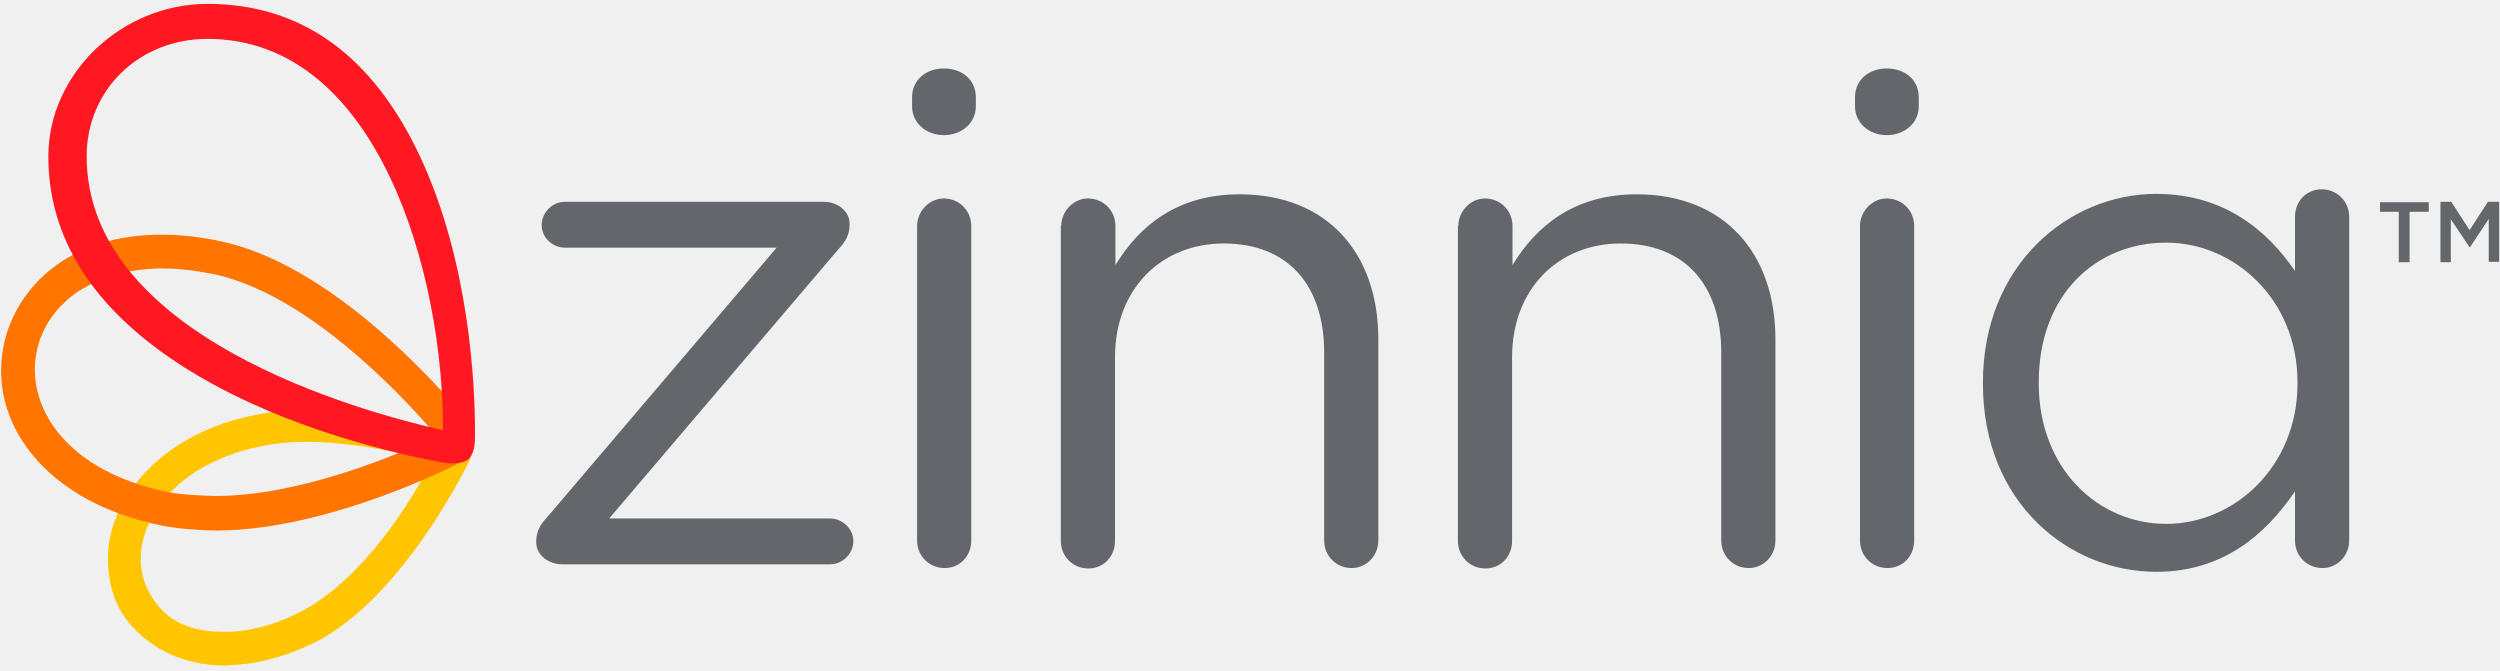
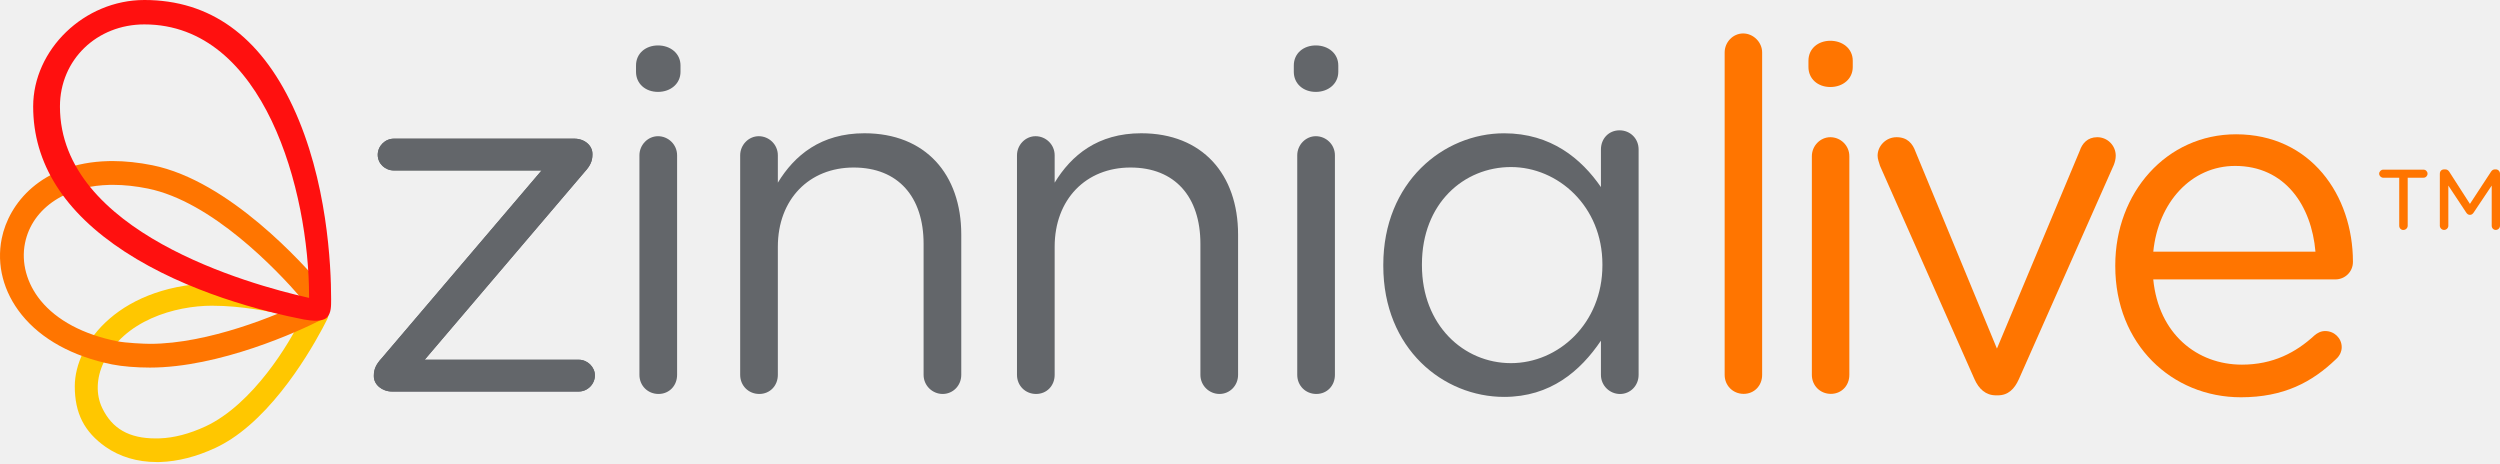
- <svg xmlns="http://www.w3.org/2000/svg" width="100%" height="100%" preserveAspectRatio="none" viewBox="0 0 600 161" fill="none">
-   <g clip-path="url(#clip0_1170_69187)">
-     <path d="M54.099 159.732C47.499 159.732 41.399 157.932 36.499 154.532C29.199 149.432 25.899 142.932 25.899 133.732C25.899 119.032 41.299 98.232 75.599 98.232C82.899 98.232 93.299 102.532 93.399 102.632H93.499H93.599C93.699 102.632 108.199 106.632 108.199 106.632L112.799 105.332C112.799 105.332 113.499 108.932 112.699 110.532C109.299 117.332 96.799 140.532 79.799 151.732C77.899 152.932 76.099 154.032 74.199 154.832C67.699 157.832 61.399 159.432 55.299 159.632C54.899 159.632 54.499 159.732 54.099 159.732ZM73.199 106.032C60.299 106.032 42.699 111.132 35.799 125.532C33.299 130.832 33.099 136.532 35.299 141.132C38.699 148.332 44.599 151.632 53.699 151.632C54.199 151.632 54.599 151.632 55.099 151.632C59.999 151.432 65.299 150.132 70.699 147.532C87.099 139.932 99.899 118.432 103.399 110.832L103.599 110.332L102.999 110.232C101.899 110.032 100.699 109.732 99.299 109.532C92.999 108.032 83.199 106.032 73.199 106.032Z" fill="#FFC600" />
-     <path d="M38.8 126.133C25.2 123.333 14.5 117.433 7.7 109.033C1.4 101.333 -1 92.033 0.9 82.833C3.3 70.933 14.3 56.833 37.5 56.333C38 56.333 38.5 56.333 38.9 56.333C43.3 56.333 47.9 56.833 52.6 57.833C78.9 63.133 104.4 91.633 111.6 100.233C112.9 101.733 113.4 103.733 113 105.733C112.6 107.433 111.7 108.933 110.2 109.833C110 109.933 110.8 110.833 110.6 110.933C103.1 114.833 75.7 127.333 51.8 127.333C47.2 127.233 42.2 126.833 38.8 126.133ZM39.1 64.433C38.7 64.433 38.3 64.433 37.9 64.433C31.6 64.633 26 65.933 21.2 68.533C20.5 68.933 19.8 69.333 19.1 69.733C13.6 73.333 10 78.433 8.8 84.433C7.4 91.133 9.4 98.333 14.2 104.133C19.8 110.933 28.8 115.733 40.4 118.133C43.4 118.733 49.9 119.033 51.8 119.033C71.9 119.033 95.7 109.133 104.6 104.733L104.1 103.733L103.7 103.333C95.2 93.533 73 70.233 51 65.733C46.9 64.933 42.9 64.433 39.1 64.433Z" fill="#FF7500" />
-     <path d="M104.8 110.733C91 108.033 64.6 101.433 43.1 87.433C22.2 73.833 11.6 57.033 11.6 37.533C11.6 17.733 29.1 0.933 49.8 0.933C72.3 0.933 89.4 13.233 100.8 37.533C112.7 62.933 114 92.333 114 103.733C114 106.333 114 108.233 112.7 109.933C111.8 111.133 109.2 111.233 108.3 111.233C107.4 111.133 106.1 111.033 104.8 110.733ZM49.8 9.333C33.5 9.333 20.8 21.433 20.8 37.533C20.8 80.633 86 98.633 105.8 103.133L106.3 103.233V102.733C106.4 66.633 91.1 9.333 49.8 9.333Z" fill="#FF1822" />
-     <path d="M128.7 130.233V129.933C128.7 127.733 129.5 126.033 131.4 124.033L186.4 59.433H135.6C132.6 59.433 130 57.033 130 54.033C130 51.033 132.5 48.433 135.6 48.433H197.7C201.2 48.433 203.9 50.833 203.9 53.633V53.933C203.9 56.133 203.1 57.833 201.2 59.833L146.2 124.433H199.2C202.2 124.433 204.8 126.933 204.8 129.833C204.8 132.833 202.3 135.433 199.2 135.433H134.9C131.6 135.433 128.7 133.133 128.7 130.233Z" fill="#63666A" />
-     <path d="M220.101 54.233C220.101 50.733 223.001 47.633 226.501 47.633C230.201 47.633 233.101 50.533 233.101 54.233V129.733C233.101 133.433 230.401 136.333 226.701 136.333C223.001 136.333 220.101 133.433 220.101 129.733V54.233Z" fill="#63666A" />
-     <path d="M254.701 54.233C254.701 50.733 257.601 47.633 261.101 47.633C264.801 47.633 267.701 50.533 267.701 54.233V63.633C273.401 54.233 282.501 46.633 297.501 46.633C318.501 46.633 330.801 60.733 330.801 81.433V129.733C330.801 133.433 327.901 136.333 324.401 136.333C320.701 136.333 317.801 133.433 317.801 129.733V84.633C317.801 68.433 309.101 58.433 293.701 58.433C278.701 58.433 267.601 69.333 267.601 85.733V129.833C267.601 133.533 264.901 136.433 261.201 136.433C257.501 136.433 254.601 133.533 254.601 129.833V54.233H254.701Z" fill="#63666A" />
-     <path d="M350 54.233C350 50.733 352.9 47.633 356.4 47.633C360.1 47.633 363 50.533 363 54.233V63.633C368.7 54.233 377.8 46.633 392.8 46.633C413.8 46.633 426.1 60.733 426.1 81.433V129.733C426.1 133.433 423.2 136.333 419.7 136.333C416 136.333 413.1 133.433 413.1 129.733V84.633C413.1 68.433 404.4 58.433 389 58.433C374 58.433 362.9 69.333 362.9 85.733V129.833C362.9 133.533 360.2 136.433 356.5 136.433C352.8 136.433 349.9 133.533 349.9 129.833V54.233H350Z" fill="#63666A" />
-     <path d="M446.4 54.233C446.4 50.733 449.3 47.633 452.8 47.633C456.5 47.633 459.4 50.533 459.4 54.233V129.733C459.4 133.433 456.7 136.333 453 136.333C449.3 136.333 446.4 133.433 446.4 129.733V54.233Z" fill="#63666A" />
-     <path d="M563.8 129.733C563.8 133.433 560.9 136.333 557.4 136.333C553.7 136.333 550.8 133.433 550.8 129.733V117.933C543.7 128.333 533.5 137.233 517.5 137.233C496.6 137.233 475.9 120.733 475.9 92.133V91.833C475.9 63.433 496.6 46.533 517.5 46.533C533.7 46.533 544.1 55.233 550.8 65.033V52.033C550.8 48.333 553.5 45.433 557.2 45.433C560.9 45.433 563.8 48.333 563.8 52.033V129.733ZM489.3 91.733V92.033C489.3 112.533 503.6 125.733 519.9 125.733C536.1 125.733 551.4 112.133 551.4 92.033V91.733C551.4 71.733 536.1 58.233 519.9 58.233C503.1 58.233 489.3 70.633 489.3 91.733Z" fill="#63666A" />
-     <path d="M218.9 23.333C218.9 19.133 222.3 16.433 226.5 16.433C230.9 16.433 234.2 19.133 234.2 23.333V25.533C234.2 29.533 230.8 32.433 226.5 32.433C222.3 32.433 218.9 29.533 218.9 25.533V23.333Z" fill="#63666A" />
-     <path d="M445.2 23.333C445.2 19.133 448.6 16.433 452.8 16.433C457.2 16.433 460.5 19.133 460.5 23.333V25.533C460.5 29.533 457.1 32.433 452.8 32.433C448.6 32.433 445.2 29.533 445.2 25.533V23.333Z" fill="#63666A" />
-     <path d="M575.8 50.832H571.2V48.532H582.9V50.832H578.3V62.932H575.7V50.832H575.8Z" fill="#63666A" />
-     <path d="M585.601 48.433H588.301L592.701 55.233L597.101 48.433H599.801V62.833H597.301V52.533L592.801 59.333H592.701L588.201 52.633V62.933H585.701V48.433H585.601Z" fill="#63666A" />
+ <svg xmlns="http://www.w3.org/2000/svg" width="100%" height="100%" viewBox="0 0 799 148" fill="none">
+   <g clip-path="url(#clip0_728_2744)">
+     <path d="M119.48 120.28V119.97C119.48 117.94 120.26 116.37 121.98 114.5L173.09 54.48H125.88C123.07 54.48 120.72 52.29 120.72 49.48C120.72 46.67 123.07 44.32 125.88 44.32H183.56C186.84 44.32 189.34 46.51 189.34 49.17V49.48C189.34 51.51 188.56 53.08 186.84 54.95L135.73 114.97H184.97C187.78 114.97 190.13 117.32 190.13 119.97C190.13 122.78 187.78 125.13 184.97 125.13H125.26C122.14 125.13 119.48 122.94 119.48 120.28Z" fill="#63666A" />
+     <path d="M204.36 49.63C204.36 46.35 207.02 43.53 210.3 43.53C213.58 43.53 216.4 46.19 216.4 49.63V119.81C216.4 123.25 213.9 125.91 210.46 125.91C207.02 125.91 204.36 123.25 204.36 119.81V49.63Z" fill="#63666A" />
+     <path d="M236.56 49.63C236.56 46.35 239.22 43.53 242.5 43.53C245.78 43.53 248.6 46.19 248.6 49.63V58.38C253.92 49.63 262.36 42.59 276.27 42.59C295.81 42.59 307.22 55.72 307.22 74.95V119.81C307.22 123.25 304.56 125.91 301.28 125.91C298 125.91 295.18 123.25 295.18 119.81V77.92C295.18 62.91 287.05 53.54 272.83 53.54C258.61 53.54 248.6 63.7 248.6 78.86V119.81C248.6 123.25 246.1 125.91 242.66 125.91C239.22 125.91 236.56 123.25 236.56 119.81V49.63Z" fill="#63666A" />
+     <path d="M325.03 49.63C325.03 46.35 327.69 43.53 330.97 43.53C334.25 43.53 337.07 46.19 337.07 49.63V58.38C342.39 49.63 350.83 42.59 364.74 42.59C384.28 42.59 395.69 55.72 395.69 74.95V119.81C395.69 123.25 393.03 125.91 389.75 125.91C386.47 125.91 383.65 123.25 383.65 119.81V77.92C383.65 62.91 375.52 53.54 361.3 53.54C347.08 53.54 337.07 63.7 337.07 78.86V119.81C337.07 123.25 334.57 125.91 331.13 125.91C327.69 125.91 325.03 123.25 325.03 119.81V49.63Z" fill="#63666A" />
+     <path d="M414.6 49.63C414.6 46.35 417.26 43.53 420.54 43.53C423.82 43.53 426.64 46.19 426.64 49.63V119.81C426.64 123.25 424.14 125.91 420.7 125.91C417.26 125.91 414.6 123.25 414.6 119.81V49.63Z" fill="#63666A" />
+     <path d="M523.7 119.82C523.7 123.26 521.04 125.92 517.76 125.92C514.48 125.92 511.66 123.26 511.66 119.82V108.88C505.1 118.57 495.56 126.85 480.71 126.85C461.33 126.85 442.1 111.53 442.1 84.96V84.65C442.1 58.23 461.32 42.6 480.71 42.6C495.72 42.6 505.41 50.73 511.66 59.79V47.75C511.66 44.31 514.16 41.65 517.6 41.65C521.04 41.65 523.7 44.31 523.7 47.75V119.81V119.82ZM454.45 84.49V84.8C454.45 103.87 467.74 116.06 482.9 116.06C498.06 116.06 512.13 103.4 512.13 84.8V84.49C512.13 65.89 497.91 53.39 482.9 53.39C467.89 53.39 454.45 64.96 454.45 84.49Z" fill="#63666A" />
+     <path d="M203.27 20.93C203.27 17.02 206.4 14.52 210.3 14.52C214.2 14.52 217.49 17.02 217.49 20.93V22.96C217.49 26.71 214.36 29.37 210.3 29.37C206.24 29.37 203.27 26.71 203.27 22.96V20.93Z" fill="#63666A" />
+     <path d="M413.5 20.93C413.5 17.02 416.62 14.52 420.53 14.52C424.44 14.52 427.72 17.02 427.72 20.93V22.96C427.72 26.71 424.59 29.37 420.53 29.37C416.47 29.37 413.5 26.71 413.5 22.96V20.93Z" fill="#63666A" />
+     <path d="M119.48 120.28V119.97C119.48 117.94 120.26 116.37 121.98 114.5L173.09 54.48H125.88C123.07 54.48 120.72 52.29 120.72 49.48C120.72 46.67 123.07 44.32 125.88 44.32H183.56C186.84 44.32 189.34 46.51 189.34 49.17V49.48C189.34 51.51 188.56 53.08 186.84 54.95L135.73 114.97H184.97C187.78 114.97 190.13 117.32 190.13 119.97C190.13 122.78 187.78 125.13 184.97 125.13H125.26C122.14 125.13 119.48 122.94 119.48 120.28Z" fill="#63666A" />
+     <path d="M50.06 147.67C43.9 147.67 38.25 145.98 33.72 142.8C26.93 138.01 23.9 132.05 23.9 123.45C23.9 109.75 38.25 90.46 70.16 90.46C76.93 90.46 86.63 94.5 86.72 94.54L86.81 94.58H86.9C87.01 94.57 100.45 98.31 100.45 98.31L104.72 97.06C104.72 97.06 105.41 100.38 104.64 101.92C101.45 108.29 89.82 129.86 74.02 140.24C72.29 141.37 70.54 142.36 68.8 143.17C62.79 145.95 56.89 147.46 51.26 147.66C50.86 147.67 50.45 147.68 50.06 147.68M67.88 97.7C55.83 97.7 39.5 102.45 33.13 115.85C30.78 120.79 30.61 126.08 32.65 130.36C35.83 137.02 41.27 140.12 49.76 140.12C50.19 140.12 50.63 140.12 51.07 140.1C55.62 139.94 60.52 138.66 65.63 136.3C80.92 129.21 92.79 109.22 96.07 102.11L96.29 101.64L95.78 101.54C94.8 101.36 93.64 101.12 92.34 100.85C86.32 99.6 77.21 97.71 67.89 97.71" fill="#FFC700" />
+     <path d="M35.83 116.47C23.21 113.91 13.21 108.41 6.9 100.56C1.09 93.33 -1.16 84.67 0.56 76.19C2.8 65.14 13.07 52.04 34.61 51.49C35.05 51.48 35.5 51.47 35.95 51.47C40.01 51.47 44.31 51.93 48.74 52.82C73.18 57.78 96.95 84.26 103.65 92.26C104.84 93.68 105.32 95.53 104.95 97.35C104.62 98.95 103.69 100.32 102.33 101.21C102.15 101.33 102.86 102.12 102.67 102.22C95.66 105.81 70.16 117.48 47.92 117.48C43.65 117.48 39.06 117.12 35.84 116.47M36.15 59.08C35.76 59.08 35.38 59.08 35 59.09C29.1 59.24 23.88 60.51 19.49 62.88C18.84 63.23 18.19 63.61 17.58 64.01C12.44 67.37 9.12 72.1 7.99 77.7C6.73 83.92 8.55 90.61 12.98 96.04C18.15 102.37 26.57 106.87 37.35 109.05C40.15 109.62 46.18 109.89 47.94 109.89C66.67 109.89 88.79 100.64 97.04 96.59L96.61 95.67L96.27 95.27C88.34 86.12 67.7 64.4 47.24 60.26C43.4 59.48 39.67 59.08 36.16 59.08" fill="#FF7500" />
+     <path d="M97.31 102.15C84.46 99.65 59.91 93.49 39.9 80.45C20.46 67.77 10.6 52.16 10.6 34.04C10.6 15.92 26.87 0 46.14 0C67.04 0 83 11.45 93.58 34.02C104.63 57.6 105.83 84.96 105.83 95.62C105.83 98.04 105.83 99.84 104.63 101.34C103.77 102.42 101.36 102.55 100.54 102.51C99.72 102.47 98.48 102.36 97.32 102.14M46.14 7.8C30.97 7.8 19.16 19.08 19.16 34.04C19.16 74.16 79.81 90.91 98.28 95.09L98.78 95.2V94.69C98.78 61.1 84.49 7.8 46.14 7.8Z" fill="#FF100F" />
+     <path d="M551.2 16.76C551.2 13.49 553.85 10.69 557.11 10.69C560.37 10.69 563.18 13.49 563.18 16.76V119.81C563.18 123.23 560.69 125.88 557.27 125.88C553.85 125.88 551.2 123.23 551.2 119.81V16.76Z" fill="#FF7500" />
+     <path d="M577.98 19.41C577.98 15.52 581.09 13.03 584.98 13.03C588.87 13.03 592.14 15.52 592.14 19.41V21.43C592.14 25.17 589.03 27.81 584.98 27.81C580.93 27.81 577.98 25.16 577.98 21.43V19.41ZM579.07 49.92C579.07 46.65 581.72 43.85 584.98 43.85C588.24 43.85 591.05 46.5 591.05 49.92V119.81C591.05 123.23 588.56 125.88 585.14 125.88C581.72 125.88 579.07 123.23 579.07 119.81V49.92Z" fill="#FF7500" />
+     <path d="M638.53 126.35H637.91C634.64 126.35 632.46 124.33 631.06 121.21L600.86 53.03C600.55 51.94 600.08 50.85 600.08 49.76C600.08 46.65 602.73 43.85 606.15 43.85C609.57 43.85 611.29 45.87 612.22 48.52L638.22 111.41L664.68 48.21C665.46 45.87 667.17 43.85 670.28 43.85C673.55 43.85 676.19 46.5 676.19 49.76C676.19 50.85 675.88 51.94 675.57 52.72L645.22 121.21C643.82 124.32 641.8 126.35 638.53 126.35Z" fill="#FF7500" />
+     <path d="M716.2 126.97C694.1 126.97 676.04 110 676.04 85.1V84.79C676.04 61.6 692.38 42.92 714.64 42.92C738.46 42.92 752 62.38 752 83.7C752 86.97 749.35 89.3 746.4 89.3H688.18C689.89 106.73 702.19 116.54 716.51 116.54C726.47 116.54 733.79 112.65 739.7 107.2C740.63 106.42 741.72 105.8 743.12 105.8C746.08 105.8 748.41 108.13 748.41 110.94C748.41 112.34 747.79 113.74 746.54 114.83C738.91 122.15 729.88 126.97 716.19 126.97H716.2ZM740.02 80.43C738.77 65.8 730.37 53.03 714.34 53.03C700.33 53.03 689.75 64.7 688.19 80.43H740.02Z" fill="#FF7500" />
+     <path d="M766.78 56.8H761.67C760.99 56.8 760.38 56.19 760.38 55.51C760.38 54.83 761 54.22 761.67 54.22H774.55C775.29 54.22 775.84 54.83 775.84 55.51C775.84 56.19 775.29 56.8 774.55 56.8H769.5V72.14C769.5 72.88 768.88 73.5 768.08 73.5C767.34 73.5 766.79 72.88 766.79 72.14V56.8H766.78ZM779.78 55.5C779.78 54.7 780.33 54.14 781.14 54.14H781.51C782.06 54.14 782.43 54.39 782.74 54.82L789.39 65.17L796.17 54.82C796.48 54.39 796.85 54.14 797.34 54.14H797.71C798.39 54.14 799 54.76 799 55.5V72.13C799 72.87 798.38 73.49 797.64 73.49C796.9 73.49 796.35 72.87 796.35 72.13V59.31L790.62 67.87C790.31 68.36 789.94 68.67 789.39 68.67C788.84 68.67 788.47 68.36 788.16 67.87L782.49 59.31V72.13C782.49 72.87 781.87 73.49 781.13 73.49C780.39 73.49 779.77 72.87 779.77 72.13V55.5H779.78Z" fill="#FF7500" />
  </g>
  <defs>
-     <clipPath id="clip0_1170_69187">
-       <rect width="600" height="160" fill="white" transform="translate(0 0.333008)" />
+     <clipPath id="clip0_728_2744">
+       <rect width="799" height="147.67" fill="white" />
    </clipPath>
  </defs>
</svg>
